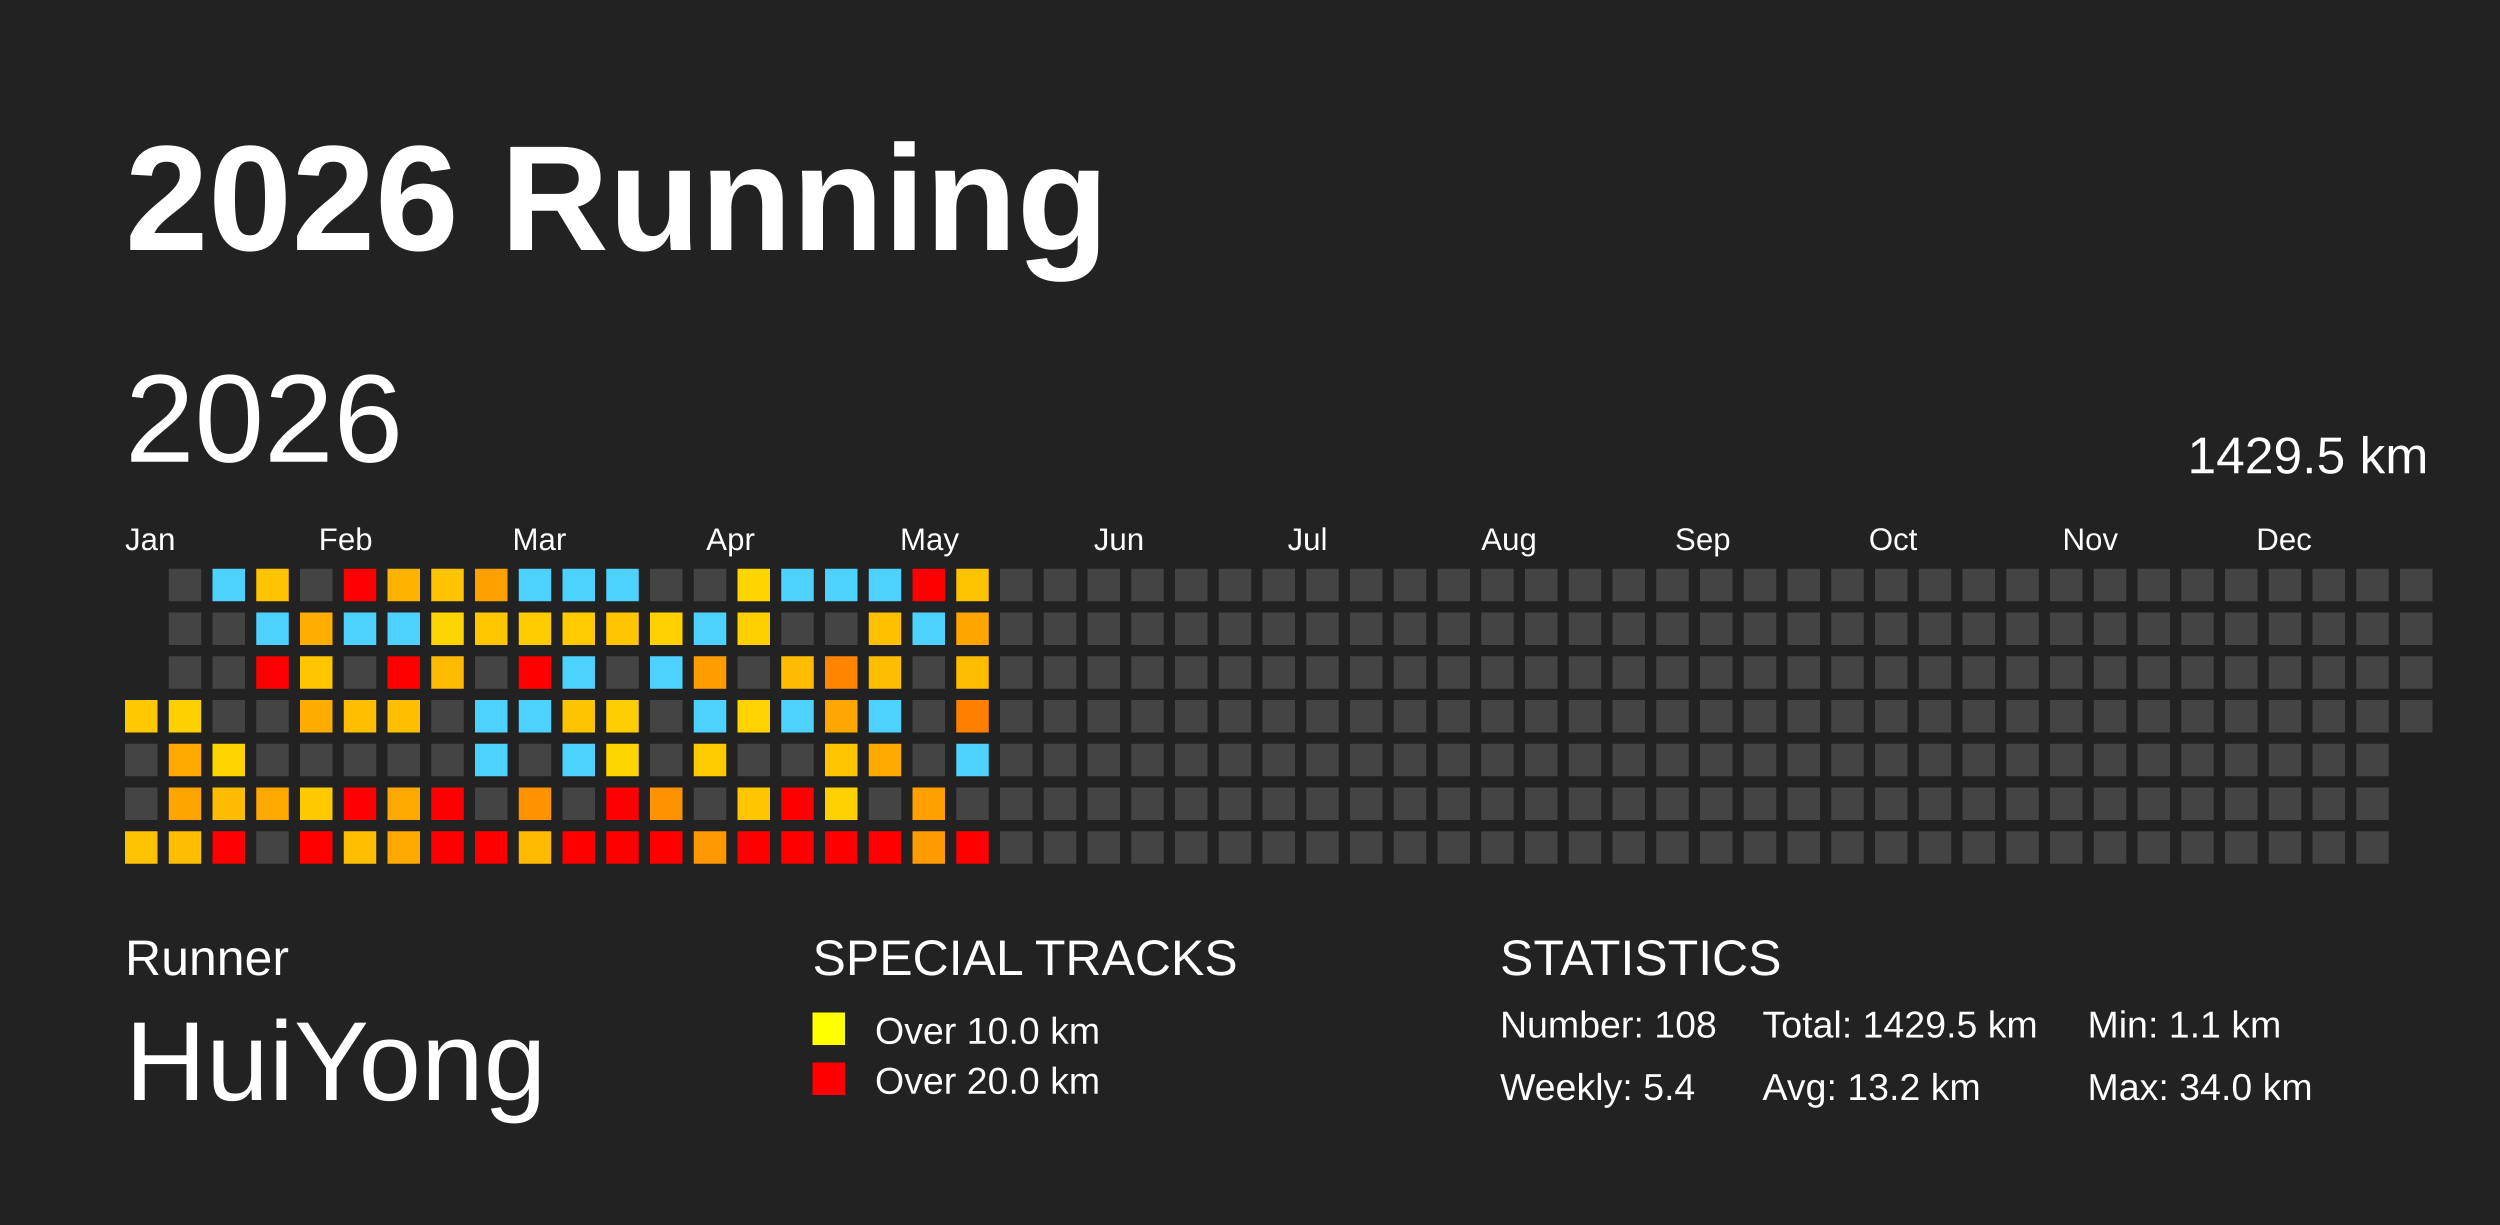
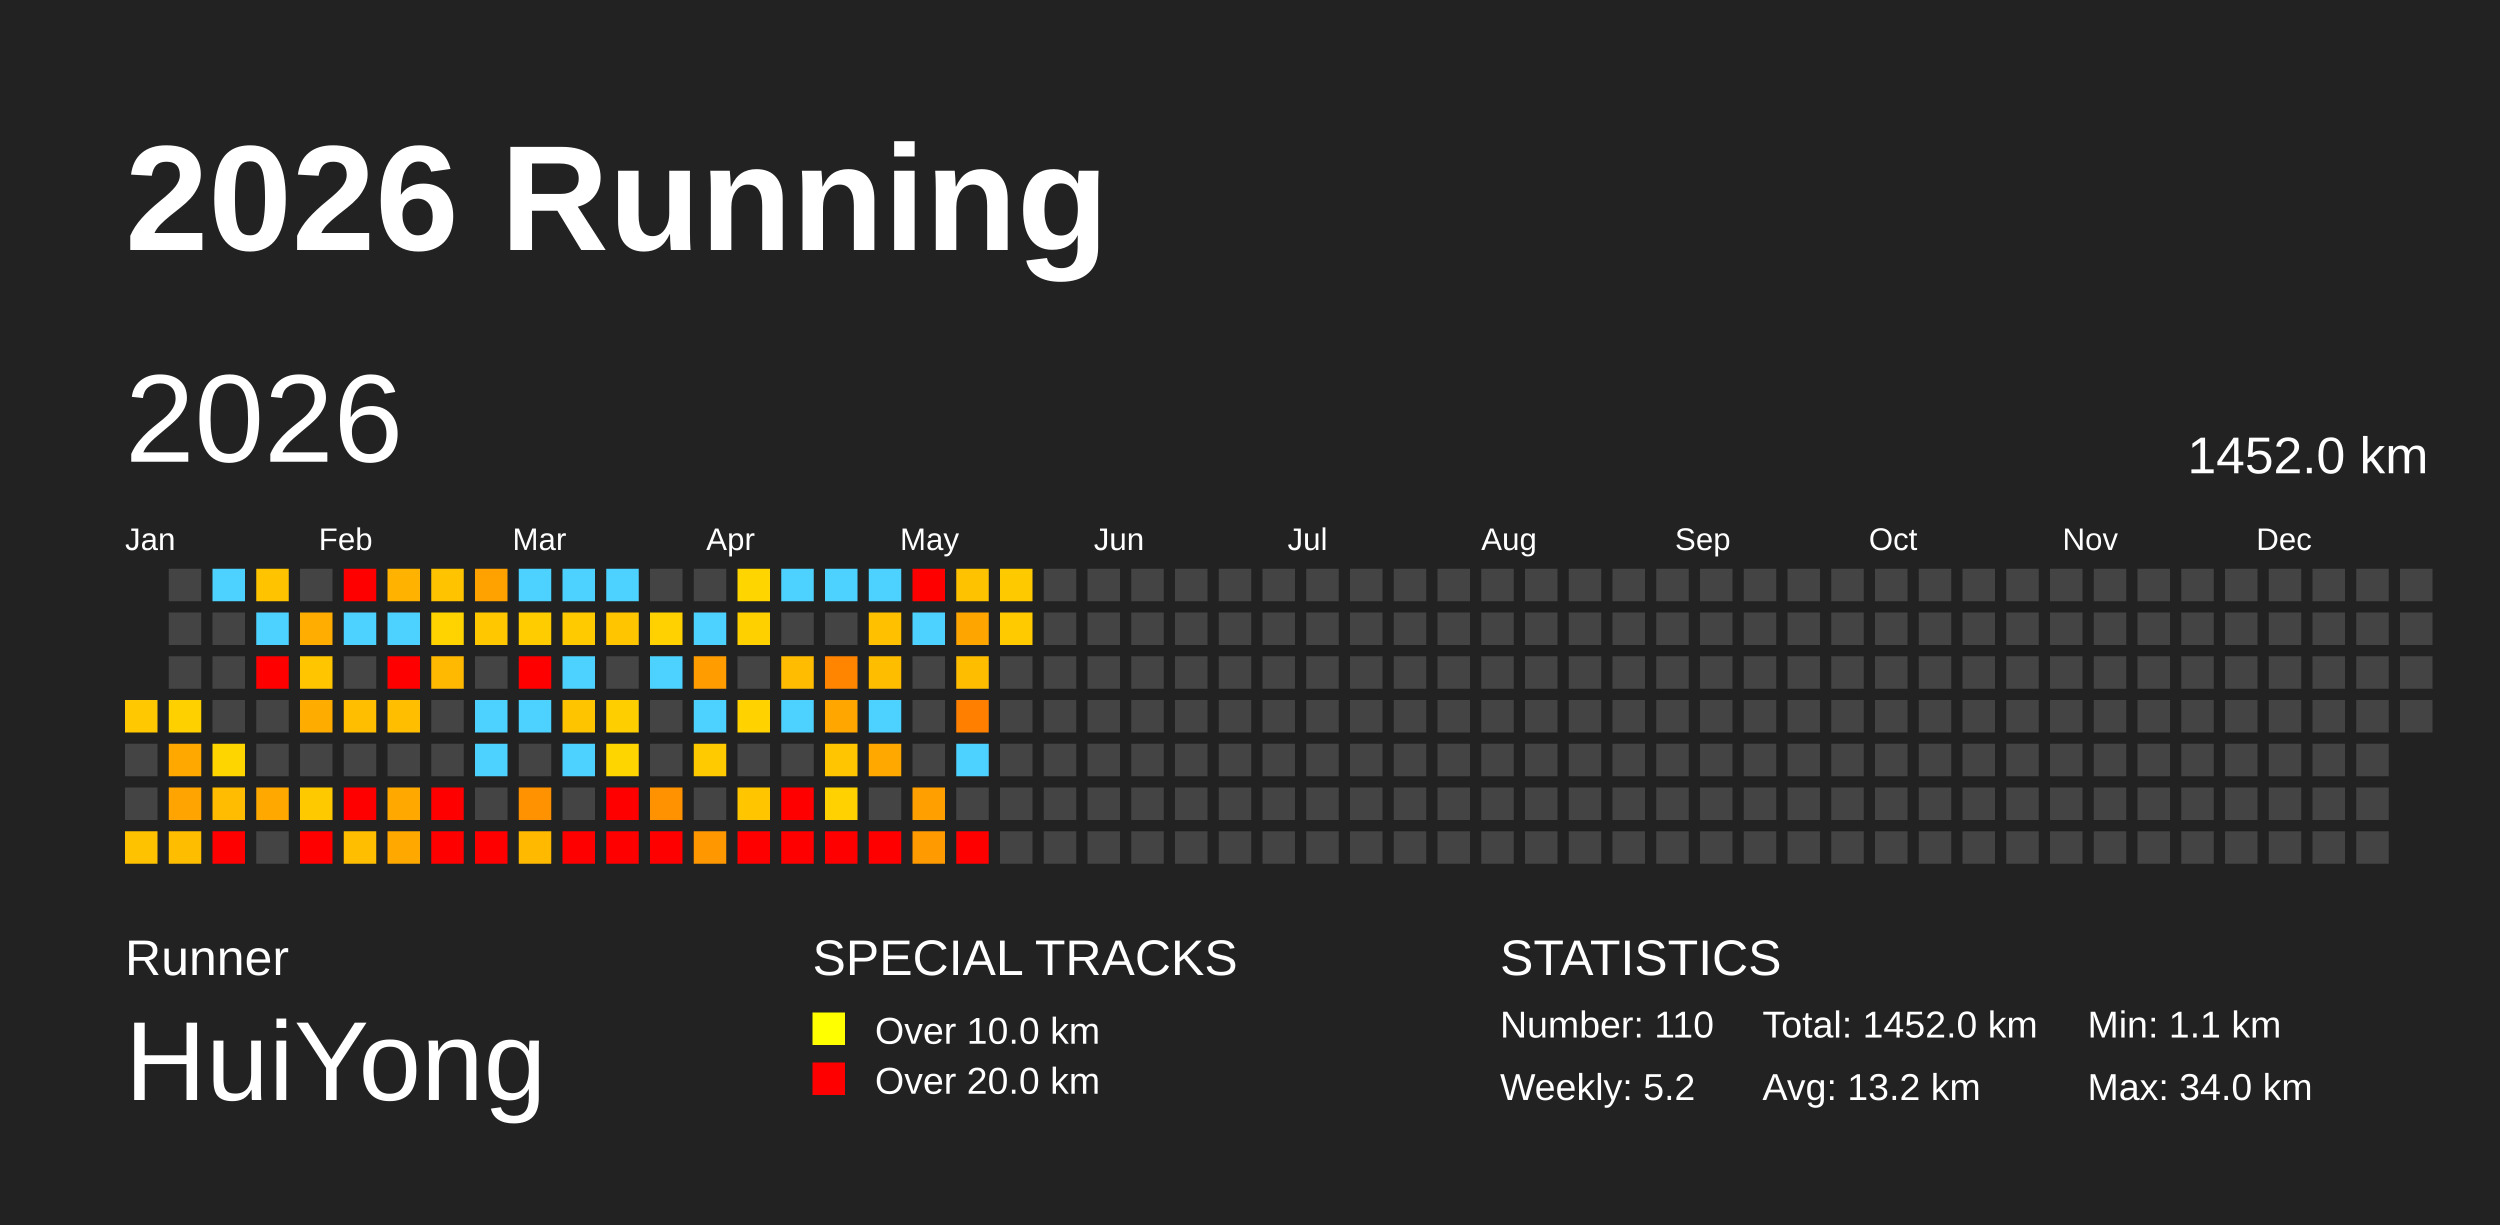
<svg xmlns="http://www.w3.org/2000/svg" baseProfile="full" height="98mm" version="1.1" viewBox="0,0,200,98" width="200mm">
  <defs />
  <rect fill="#222222" height="98" width="200" x="0" y="0" />
  <text fill="#FFFFFF" style="font-size:12px; font-family:Arial; font-weight:bold;" x="10" y="20">2026 Running</text>
  <text fill="#FFFFFF" style="font-size:4px; font-family:Arial" x="10" y="78">Runner</text>
  <text fill="#FFFFFF" style="font-size:9px; font-family:Arial" x="10" y="88">HuiYong</text>
  <text fill="#FFFFFF" style="font-size:4px; font-family:Arial" x="65" y="78">SPECIAL TRACKS</text>
  <rect fill="yellow" height="2.6" width="2.6" x="65" y="81" />
  <text fill="#FFFFFF" style="font-size:3px; font-family:Arial" x="70" y="83.5">Over 10.0 km</text>
  <rect fill="red" height="2.6" width="2.6" x="65" y="85" />
  <text fill="#FFFFFF" style="font-size:3px; font-family:Arial" x="70" y="87.5">Over 20.0 km</text>
  <text fill="#FFFFFF" style="font-size:4px; font-family:Arial" x="120" y="78">STATISTICS</text>
-   <text fill="#FFFFFF" style="font-size:3px; font-family:Arial" x="120" y="83">Number: 108</text>
-   <text fill="#FFFFFF" style="font-size:3px; font-family:Arial" x="120" y="88">Weekly: 5.4</text>
-   <text fill="#FFFFFF" style="font-size:3px; font-family:Arial" x="141" y="83">Total: 1429.5 km</text>
+   <text fill="#FFFFFF" style="font-size:3px; font-family:Arial" x="120" y="83">Number: 110</text>
+   <text fill="#FFFFFF" style="font-size:3px; font-family:Arial" x="120" y="88">Weekly: 5.2</text>
+   <text fill="#FFFFFF" style="font-size:3px; font-family:Arial" x="141" y="83">Total: 1452.0 km</text>
  <text fill="#FFFFFF" style="font-size:3px; font-family:Arial" x="141" y="88">Avg: 13.2 km</text>
  <text fill="#FFFFFF" style="font-size:3px; font-family:Arial" x="167" y="83">Min: 1.1 km</text>
  <text fill="#FFFFFF" style="font-size:3px; font-family:Arial" x="167" y="88">Max: 34.0 km</text>
  <text dominant-baseline="hanging" fill="#FFFFFF" style="font-size:10.0px; font-family:Arial;" x="10" y="30">2026</text>
-   <text dominant-baseline="hanging" fill="#FFFFFF" style="font-size:4.125px; font-family:Arial;" x="175" y="35">1429.5 km</text>
+   <text dominant-baseline="hanging" fill="#FFFFFF" style="font-size:4.125px; font-family:Arial;" x="175" y="35">1452.0 km</text>
  <text fill="#FFFFFF" style="font-size:2.5px; font-family:Arial" x="10.0" y="44">Jan</text>
  <text fill="#FFFFFF" style="font-size:2.5px; font-family:Arial" x="25.5" y="44">Feb</text>
  <text fill="#FFFFFF" style="font-size:2.5px; font-family:Arial" x="41.0" y="44">Mar</text>
  <text fill="#FFFFFF" style="font-size:2.5px; font-family:Arial" x="56.5" y="44">Apr</text>
  <text fill="#FFFFFF" style="font-size:2.5px; font-family:Arial" x="72.0" y="44">May</text>
  <text fill="#FFFFFF" style="font-size:2.5px; font-family:Arial" x="87.5" y="44">Jun</text>
  <text fill="#FFFFFF" style="font-size:2.5px; font-family:Arial" x="103.0" y="44">Jul</text>
  <text fill="#FFFFFF" style="font-size:2.5px; font-family:Arial" x="118.5" y="44">Aug</text>
  <text fill="#FFFFFF" style="font-size:2.5px; font-family:Arial" x="134.0" y="44">Sep</text>
  <text fill="#FFFFFF" style="font-size:2.5px; font-family:Arial" x="149.5" y="44">Oct</text>
  <text fill="#FFFFFF" style="font-size:2.5px; font-family:Arial" x="165.0" y="44">Nov</text>
  <text fill="#FFFFFF" style="font-size:2.5px; font-family:Arial" x="180.5" y="44">Dec</text>
  <rect fill="#ffc800" height="2.6" width="2.6" x="10.0" y="56.0" />
  <rect fill="#444444" height="2.6" width="2.6" x="10.0" y="59.5" />
  <rect fill="#444444" height="2.6" width="2.6" x="10.0" y="63.0" />
  <rect fill="#ffc200" height="2.6" width="2.6" x="10.0" y="66.5" />
  <rect fill="#444444" height="2.6" width="2.6" x="13.5" y="45.5" />
  <rect fill="#444444" height="2.6" width="2.6" x="13.5" y="49.0" />
  <rect fill="#444444" height="2.6" width="2.6" x="13.5" y="52.5" />
  <rect fill="#ffd000" height="2.6" width="2.6" x="13.5" y="56.0" />
  <rect fill="#ffa800" height="2.6" width="2.6" x="13.5" y="59.5" />
  <rect fill="#ffa400" height="2.6" width="2.6" x="13.5" y="63.0" />
  <rect fill="#ffbd00" height="2.6" width="2.6" x="13.5" y="66.5" />
  <rect fill="#4dd2ff" height="2.6" width="2.6" x="17.0" y="45.5" />
  <rect fill="#444444" height="2.6" width="2.6" x="17.0" y="49.0" />
  <rect fill="#444444" height="2.6" width="2.6" x="17.0" y="52.5" />
  <rect fill="#444444" height="2.6" width="2.6" x="17.0" y="56.0" />
  <rect fill="#ffd500" height="2.6" width="2.6" x="17.0" y="59.5" />
  <rect fill="#ffbc00" height="2.6" width="2.6" x="17.0" y="63.0" />
  <rect fill="red" height="2.6" width="2.6" x="17.0" y="66.5" />
  <rect fill="#ffc300" height="2.6" width="2.6" x="20.5" y="45.5" />
  <rect fill="#4dd2ff" height="2.6" width="2.6" x="20.5" y="49.0" />
  <rect fill="red" height="2.6" width="2.6" x="20.5" y="52.5" />
  <rect fill="#444444" height="2.6" width="2.6" x="20.5" y="56.0" />
  <rect fill="#444444" height="2.6" width="2.6" x="20.5" y="59.5" />
  <rect fill="#ffa800" height="2.6" width="2.6" x="20.5" y="63.0" />
  <rect fill="#444444" height="2.6" width="2.6" x="20.5" y="66.5" />
  <rect fill="#444444" height="2.6" width="2.6" x="24.0" y="45.5" />
  <rect fill="#ffad00" height="2.6" width="2.6" x="24.0" y="49.0" />
  <rect fill="#ffc600" height="2.6" width="2.6" x="24.0" y="52.5" />
  <rect fill="#ffac00" height="2.6" width="2.6" x="24.0" y="56.0" />
  <rect fill="#444444" height="2.6" width="2.6" x="24.0" y="59.5" />
  <rect fill="#ffc900" height="2.6" width="2.6" x="24.0" y="63.0" />
  <rect fill="red" height="2.6" width="2.6" x="24.0" y="66.5" />
  <rect fill="red" height="2.6" width="2.6" x="27.5" y="45.5" />
  <rect fill="#4dd2ff" height="2.6" width="2.6" x="27.5" y="49.0" />
  <rect fill="#444444" height="2.6" width="2.6" x="27.5" y="52.5" />
  <rect fill="#ffbe00" height="2.6" width="2.6" x="27.5" y="56.0" />
  <rect fill="#444444" height="2.6" width="2.6" x="27.5" y="59.5" />
  <rect fill="red" height="2.6" width="2.6" x="27.5" y="63.0" />
  <rect fill="#ffbf00" height="2.6" width="2.6" x="27.5" y="66.5" />
  <rect fill="#ffb200" height="2.6" width="2.6" x="31.0" y="45.5" />
  <rect fill="#4dd2ff" height="2.6" width="2.6" x="31.0" y="49.0" />
  <rect fill="red" height="2.6" width="2.6" x="31.0" y="52.5" />
  <rect fill="#ffbe00" height="2.6" width="2.6" x="31.0" y="56.0" />
  <rect fill="#444444" height="2.6" width="2.6" x="31.0" y="59.5" />
  <rect fill="#ffa900" height="2.6" width="2.6" x="31.0" y="63.0" />
  <rect fill="#ffa800" height="2.6" width="2.6" x="31.0" y="66.5" />
  <rect fill="#ffc300" height="2.6" width="2.6" x="34.5" y="45.5" />
  <rect fill="#ffd300" height="2.6" width="2.6" x="34.5" y="49.0" />
  <rect fill="#ffb900" height="2.6" width="2.6" x="34.5" y="52.5" />
  <rect fill="#444444" height="2.6" width="2.6" x="34.5" y="56.0" />
  <rect fill="#444444" height="2.6" width="2.6" x="34.5" y="59.5" />
  <rect fill="red" height="2.6" width="2.6" x="34.5" y="63.0" />
  <rect fill="red" height="2.6" width="2.6" x="34.5" y="66.5" />
  <rect fill="#ffa200" height="2.6" width="2.6" x="38.0" y="45.5" />
  <rect fill="#ffc700" height="2.6" width="2.6" x="38.0" y="49.0" />
  <rect fill="#444444" height="2.6" width="2.6" x="38.0" y="52.5" />
  <rect fill="#4dd2ff" height="2.6" width="2.6" x="38.0" y="56.0" />
  <rect fill="#4dd2ff" height="2.6" width="2.6" x="38.0" y="59.5" />
  <rect fill="#444444" height="2.6" width="2.6" x="38.0" y="63.0" />
  <rect fill="red" height="2.6" width="2.6" x="38.0" y="66.5" />
  <rect fill="#4dd2ff" height="2.6" width="2.6" x="41.5" y="45.5" />
  <rect fill="#ffcc00" height="2.6" width="2.6" x="41.5" y="49.0" />
  <rect fill="red" height="2.6" width="2.6" x="41.5" y="52.5" />
  <rect fill="#4dd2ff" height="2.6" width="2.6" x="41.5" y="56.0" />
  <rect fill="#444444" height="2.6" width="2.6" x="41.5" y="59.5" />
  <rect fill="#ff9200" height="2.6" width="2.6" x="41.5" y="63.0" />
  <rect fill="#ffba00" height="2.6" width="2.6" x="41.5" y="66.5" />
  <rect fill="#4dd2ff" height="2.6" width="2.6" x="45.0" y="45.5" />
  <rect fill="#ffcb00" height="2.6" width="2.6" x="45.0" y="49.0" />
  <rect fill="#4dd2ff" height="2.6" width="2.6" x="45.0" y="52.5" />
  <rect fill="#ffc400" height="2.6" width="2.6" x="45.0" y="56.0" />
  <rect fill="#4dd2ff" height="2.6" width="2.6" x="45.0" y="59.5" />
  <rect fill="#444444" height="2.6" width="2.6" x="45.0" y="63.0" />
  <rect fill="red" height="2.6" width="2.6" x="45.0" y="66.5" />
  <rect fill="#4dd2ff" height="2.6" width="2.6" x="48.5" y="45.5" />
  <rect fill="#ffc600" height="2.6" width="2.6" x="48.5" y="49.0" />
  <rect fill="#444444" height="2.6" width="2.6" x="48.5" y="52.5" />
  <rect fill="#ffce00" height="2.6" width="2.6" x="48.5" y="56.0" />
  <rect fill="#ffd500" height="2.6" width="2.6" x="48.5" y="59.5" />
  <rect fill="red" height="2.6" width="2.6" x="48.5" y="63.0" />
  <rect fill="red" height="2.6" width="2.6" x="48.5" y="66.5" />
  <rect fill="#444444" height="2.6" width="2.6" x="52.0" y="45.5" />
  <rect fill="#ffd100" height="2.6" width="2.6" x="52.0" y="49.0" />
  <rect fill="#4dd2ff" height="2.6" width="2.6" x="52.0" y="52.5" />
  <rect fill="#444444" height="2.6" width="2.6" x="52.0" y="56.0" />
  <rect fill="#444444" height="2.6" width="2.6" x="52.0" y="59.5" />
  <rect fill="#ff9200" height="2.6" width="2.6" x="52.0" y="63.0" />
  <rect fill="red" height="2.6" width="2.6" x="52.0" y="66.5" />
  <rect fill="#444444" height="2.6" width="2.6" x="55.5" y="45.5" />
  <rect fill="#4dd2ff" height="2.6" width="2.6" x="55.5" y="49.0" />
  <rect fill="#ff9d00" height="2.6" width="2.6" x="55.5" y="52.5" />
  <rect fill="#4dd2ff" height="2.6" width="2.6" x="55.5" y="56.0" />
  <rect fill="#ffcb00" height="2.6" width="2.6" x="55.5" y="59.5" />
  <rect fill="#444444" height="2.6" width="2.6" x="55.5" y="63.0" />
  <rect fill="#ff9700" height="2.6" width="2.6" x="55.5" y="66.5" />
  <rect fill="#ffd500" height="2.6" width="2.6" x="59.0" y="45.5" />
  <rect fill="#ffd000" height="2.6" width="2.6" x="59.0" y="49.0" />
  <rect fill="#444444" height="2.6" width="2.6" x="59.0" y="52.5" />
  <rect fill="#ffd200" height="2.6" width="2.6" x="59.0" y="56.0" />
  <rect fill="#444444" height="2.6" width="2.6" x="59.0" y="59.5" />
  <rect fill="#ffc600" height="2.6" width="2.6" x="59.0" y="63.0" />
  <rect fill="red" height="2.6" width="2.6" x="59.0" y="66.5" />
  <rect fill="#4dd2ff" height="2.6" width="2.6" x="62.5" y="45.5" />
  <rect fill="#444444" height="2.6" width="2.6" x="62.5" y="49.0" />
  <rect fill="#ffbc00" height="2.6" width="2.6" x="62.5" y="52.5" />
  <rect fill="#4dd2ff" height="2.6" width="2.6" x="62.5" y="56.0" />
  <rect fill="#444444" height="2.6" width="2.6" x="62.5" y="59.5" />
  <rect fill="red" height="2.6" width="2.6" x="62.5" y="63.0" />
  <rect fill="red" height="2.6" width="2.6" x="62.5" y="66.5" />
  <rect fill="#4dd2ff" height="2.6" width="2.6" x="66.0" y="45.5" />
  <rect fill="#444444" height="2.6" width="2.6" x="66.0" y="49.0" />
  <rect fill="#ff8400" height="2.6" width="2.6" x="66.0" y="52.5" />
  <rect fill="#ffa600" height="2.6" width="2.6" x="66.0" y="56.0" />
  <rect fill="#ffc500" height="2.6" width="2.6" x="66.0" y="59.5" />
  <rect fill="#ffd100" height="2.6" width="2.6" x="66.0" y="63.0" />
  <rect fill="red" height="2.6" width="2.6" x="66.0" y="66.5" />
  <rect fill="#4dd2ff" height="2.6" width="2.6" x="69.5" y="45.5" />
  <rect fill="#ffc000" height="2.6" width="2.6" x="69.5" y="49.0" />
  <rect fill="#ffbd00" height="2.6" width="2.6" x="69.5" y="52.5" />
  <rect fill="#4dd2ff" height="2.6" width="2.6" x="69.5" y="56.0" />
  <rect fill="#ffa900" height="2.6" width="2.6" x="69.5" y="59.5" />
  <rect fill="#444444" height="2.6" width="2.6" x="69.5" y="63.0" />
  <rect fill="red" height="2.6" width="2.6" x="69.5" y="66.5" />
  <rect fill="red" height="2.6" width="2.6" x="73.0" y="45.5" />
  <rect fill="#4dd2ff" height="2.6" width="2.6" x="73.0" y="49.0" />
  <rect fill="#444444" height="2.6" width="2.6" x="73.0" y="52.5" />
  <rect fill="#444444" height="2.6" width="2.6" x="73.0" y="56.0" />
  <rect fill="#444444" height="2.6" width="2.6" x="73.0" y="59.5" />
  <rect fill="#ffa000" height="2.6" width="2.6" x="73.0" y="63.0" />
  <rect fill="#ff9a00" height="2.6" width="2.6" x="73.0" y="66.5" />
  <rect fill="#ffc200" height="2.6" width="2.6" x="76.5" y="45.5" />
  <rect fill="#ffa500" height="2.6" width="2.6" x="76.5" y="49.0" />
  <rect fill="#ffbd00" height="2.6" width="2.6" x="76.5" y="52.5" />
  <rect fill="#ff8000" height="2.6" width="2.6" x="76.5" y="56.0" />
  <rect fill="#4dd2ff" height="2.6" width="2.6" x="76.5" y="59.5" />
  <rect fill="#444444" height="2.6" width="2.6" x="76.5" y="63.0" />
  <rect fill="red" height="2.6" width="2.6" x="76.5" y="66.5" />
-   <rect fill="#444444" height="2.6" width="2.6" x="80.0" y="45.5" />
-   <rect fill="#444444" height="2.6" width="2.6" x="80.0" y="49.0" />
+   <rect fill="#ffc900" height="2.6" width="2.6" x="80.0" y="45.5" />
+   <rect fill="#ffca00" height="2.6" width="2.6" x="80.0" y="49.0" />
  <rect fill="#444444" height="2.6" width="2.6" x="80.0" y="52.5" />
  <rect fill="#444444" height="2.6" width="2.6" x="80.0" y="56.0" />
  <rect fill="#444444" height="2.6" width="2.6" x="80.0" y="59.5" />
  <rect fill="#444444" height="2.6" width="2.6" x="80.0" y="63.0" />
  <rect fill="#444444" height="2.6" width="2.6" x="80.0" y="66.5" />
  <rect fill="#444444" height="2.6" width="2.6" x="83.5" y="45.5" />
  <rect fill="#444444" height="2.6" width="2.6" x="83.5" y="49.0" />
  <rect fill="#444444" height="2.6" width="2.6" x="83.5" y="52.5" />
  <rect fill="#444444" height="2.6" width="2.6" x="83.5" y="56.0" />
  <rect fill="#444444" height="2.6" width="2.6" x="83.5" y="59.5" />
  <rect fill="#444444" height="2.6" width="2.6" x="83.5" y="63.0" />
  <rect fill="#444444" height="2.6" width="2.6" x="83.5" y="66.5" />
  <rect fill="#444444" height="2.6" width="2.6" x="87.0" y="45.5" />
  <rect fill="#444444" height="2.6" width="2.6" x="87.0" y="49.0" />
  <rect fill="#444444" height="2.6" width="2.6" x="87.0" y="52.5" />
  <rect fill="#444444" height="2.6" width="2.6" x="87.0" y="56.0" />
  <rect fill="#444444" height="2.6" width="2.6" x="87.0" y="59.5" />
  <rect fill="#444444" height="2.6" width="2.6" x="87.0" y="63.0" />
  <rect fill="#444444" height="2.6" width="2.6" x="87.0" y="66.5" />
  <rect fill="#444444" height="2.6" width="2.6" x="90.5" y="45.5" />
  <rect fill="#444444" height="2.6" width="2.6" x="90.5" y="49.0" />
  <rect fill="#444444" height="2.6" width="2.6" x="90.5" y="52.5" />
  <rect fill="#444444" height="2.6" width="2.6" x="90.5" y="56.0" />
  <rect fill="#444444" height="2.6" width="2.6" x="90.5" y="59.5" />
  <rect fill="#444444" height="2.6" width="2.6" x="90.5" y="63.0" />
  <rect fill="#444444" height="2.6" width="2.6" x="90.5" y="66.5" />
  <rect fill="#444444" height="2.6" width="2.6" x="94.0" y="45.5" />
  <rect fill="#444444" height="2.6" width="2.6" x="94.0" y="49.0" />
  <rect fill="#444444" height="2.6" width="2.6" x="94.0" y="52.5" />
  <rect fill="#444444" height="2.6" width="2.6" x="94.0" y="56.0" />
  <rect fill="#444444" height="2.6" width="2.6" x="94.0" y="59.5" />
  <rect fill="#444444" height="2.6" width="2.6" x="94.0" y="63.0" />
  <rect fill="#444444" height="2.6" width="2.6" x="94.0" y="66.5" />
  <rect fill="#444444" height="2.6" width="2.6" x="97.5" y="45.5" />
  <rect fill="#444444" height="2.6" width="2.6" x="97.5" y="49.0" />
  <rect fill="#444444" height="2.6" width="2.6" x="97.5" y="52.5" />
  <rect fill="#444444" height="2.6" width="2.6" x="97.5" y="56.0" />
  <rect fill="#444444" height="2.6" width="2.6" x="97.5" y="59.5" />
  <rect fill="#444444" height="2.6" width="2.6" x="97.5" y="63.0" />
  <rect fill="#444444" height="2.6" width="2.6" x="97.5" y="66.5" />
  <rect fill="#444444" height="2.6" width="2.6" x="101.0" y="45.5" />
  <rect fill="#444444" height="2.6" width="2.6" x="101.0" y="49.0" />
  <rect fill="#444444" height="2.6" width="2.6" x="101.0" y="52.5" />
  <rect fill="#444444" height="2.6" width="2.6" x="101.0" y="56.0" />
  <rect fill="#444444" height="2.6" width="2.6" x="101.0" y="59.5" />
  <rect fill="#444444" height="2.6" width="2.6" x="101.0" y="63.0" />
  <rect fill="#444444" height="2.6" width="2.6" x="101.0" y="66.5" />
  <rect fill="#444444" height="2.6" width="2.6" x="104.5" y="45.5" />
  <rect fill="#444444" height="2.6" width="2.6" x="104.5" y="49.0" />
  <rect fill="#444444" height="2.6" width="2.6" x="104.5" y="52.5" />
  <rect fill="#444444" height="2.6" width="2.6" x="104.5" y="56.0" />
  <rect fill="#444444" height="2.6" width="2.6" x="104.5" y="59.5" />
  <rect fill="#444444" height="2.6" width="2.6" x="104.5" y="63.0" />
  <rect fill="#444444" height="2.6" width="2.6" x="104.5" y="66.5" />
  <rect fill="#444444" height="2.6" width="2.6" x="108.0" y="45.5" />
  <rect fill="#444444" height="2.6" width="2.6" x="108.0" y="49.0" />
  <rect fill="#444444" height="2.6" width="2.6" x="108.0" y="52.5" />
  <rect fill="#444444" height="2.6" width="2.6" x="108.0" y="56.0" />
  <rect fill="#444444" height="2.6" width="2.6" x="108.0" y="59.5" />
  <rect fill="#444444" height="2.6" width="2.6" x="108.0" y="63.0" />
  <rect fill="#444444" height="2.6" width="2.6" x="108.0" y="66.5" />
  <rect fill="#444444" height="2.6" width="2.6" x="111.5" y="45.5" />
  <rect fill="#444444" height="2.6" width="2.6" x="111.5" y="49.0" />
  <rect fill="#444444" height="2.6" width="2.6" x="111.5" y="52.5" />
  <rect fill="#444444" height="2.6" width="2.6" x="111.5" y="56.0" />
  <rect fill="#444444" height="2.6" width="2.6" x="111.5" y="59.5" />
  <rect fill="#444444" height="2.6" width="2.6" x="111.5" y="63.0" />
  <rect fill="#444444" height="2.6" width="2.6" x="111.5" y="66.5" />
  <rect fill="#444444" height="2.6" width="2.6" x="115.0" y="45.5" />
  <rect fill="#444444" height="2.6" width="2.6" x="115.0" y="49.0" />
  <rect fill="#444444" height="2.6" width="2.6" x="115.0" y="52.5" />
  <rect fill="#444444" height="2.6" width="2.6" x="115.0" y="56.0" />
  <rect fill="#444444" height="2.6" width="2.6" x="115.0" y="59.5" />
  <rect fill="#444444" height="2.6" width="2.6" x="115.0" y="63.0" />
  <rect fill="#444444" height="2.6" width="2.6" x="115.0" y="66.5" />
  <rect fill="#444444" height="2.6" width="2.6" x="118.5" y="45.5" />
  <rect fill="#444444" height="2.6" width="2.6" x="118.5" y="49.0" />
  <rect fill="#444444" height="2.6" width="2.6" x="118.5" y="52.5" />
  <rect fill="#444444" height="2.6" width="2.6" x="118.5" y="56.0" />
  <rect fill="#444444" height="2.6" width="2.6" x="118.5" y="59.5" />
  <rect fill="#444444" height="2.6" width="2.6" x="118.5" y="63.0" />
  <rect fill="#444444" height="2.6" width="2.6" x="118.5" y="66.5" />
  <rect fill="#444444" height="2.6" width="2.6" x="122.0" y="45.5" />
  <rect fill="#444444" height="2.6" width="2.6" x="122.0" y="49.0" />
  <rect fill="#444444" height="2.6" width="2.6" x="122.0" y="52.5" />
  <rect fill="#444444" height="2.6" width="2.6" x="122.0" y="56.0" />
  <rect fill="#444444" height="2.6" width="2.6" x="122.0" y="59.5" />
  <rect fill="#444444" height="2.6" width="2.6" x="122.0" y="63.0" />
  <rect fill="#444444" height="2.6" width="2.6" x="122.0" y="66.5" />
  <rect fill="#444444" height="2.6" width="2.6" x="125.5" y="45.5" />
  <rect fill="#444444" height="2.6" width="2.6" x="125.5" y="49.0" />
  <rect fill="#444444" height="2.6" width="2.6" x="125.5" y="52.5" />
  <rect fill="#444444" height="2.6" width="2.6" x="125.5" y="56.0" />
  <rect fill="#444444" height="2.6" width="2.6" x="125.5" y="59.5" />
  <rect fill="#444444" height="2.6" width="2.6" x="125.5" y="63.0" />
  <rect fill="#444444" height="2.6" width="2.6" x="125.5" y="66.5" />
  <rect fill="#444444" height="2.6" width="2.6" x="129.0" y="45.5" />
  <rect fill="#444444" height="2.6" width="2.6" x="129.0" y="49.0" />
  <rect fill="#444444" height="2.6" width="2.6" x="129.0" y="52.5" />
  <rect fill="#444444" height="2.6" width="2.6" x="129.0" y="56.0" />
  <rect fill="#444444" height="2.6" width="2.6" x="129.0" y="59.5" />
  <rect fill="#444444" height="2.6" width="2.6" x="129.0" y="63.0" />
  <rect fill="#444444" height="2.6" width="2.6" x="129.0" y="66.5" />
  <rect fill="#444444" height="2.6" width="2.6" x="132.5" y="45.5" />
  <rect fill="#444444" height="2.6" width="2.6" x="132.5" y="49.0" />
  <rect fill="#444444" height="2.6" width="2.6" x="132.5" y="52.5" />
  <rect fill="#444444" height="2.6" width="2.6" x="132.5" y="56.0" />
  <rect fill="#444444" height="2.6" width="2.6" x="132.5" y="59.5" />
  <rect fill="#444444" height="2.6" width="2.6" x="132.5" y="63.0" />
  <rect fill="#444444" height="2.6" width="2.6" x="132.5" y="66.5" />
  <rect fill="#444444" height="2.6" width="2.6" x="136.0" y="45.5" />
  <rect fill="#444444" height="2.6" width="2.6" x="136.0" y="49.0" />
  <rect fill="#444444" height="2.6" width="2.6" x="136.0" y="52.5" />
  <rect fill="#444444" height="2.6" width="2.6" x="136.0" y="56.0" />
  <rect fill="#444444" height="2.6" width="2.6" x="136.0" y="59.5" />
  <rect fill="#444444" height="2.6" width="2.6" x="136.0" y="63.0" />
  <rect fill="#444444" height="2.6" width="2.6" x="136.0" y="66.5" />
  <rect fill="#444444" height="2.6" width="2.6" x="139.5" y="45.5" />
  <rect fill="#444444" height="2.6" width="2.6" x="139.5" y="49.0" />
  <rect fill="#444444" height="2.6" width="2.6" x="139.5" y="52.5" />
  <rect fill="#444444" height="2.6" width="2.6" x="139.5" y="56.0" />
  <rect fill="#444444" height="2.6" width="2.6" x="139.5" y="59.5" />
  <rect fill="#444444" height="2.6" width="2.6" x="139.5" y="63.0" />
  <rect fill="#444444" height="2.6" width="2.6" x="139.5" y="66.5" />
  <rect fill="#444444" height="2.6" width="2.6" x="143.0" y="45.5" />
  <rect fill="#444444" height="2.6" width="2.6" x="143.0" y="49.0" />
  <rect fill="#444444" height="2.6" width="2.6" x="143.0" y="52.5" />
  <rect fill="#444444" height="2.6" width="2.6" x="143.0" y="56.0" />
  <rect fill="#444444" height="2.6" width="2.6" x="143.0" y="59.5" />
  <rect fill="#444444" height="2.6" width="2.6" x="143.0" y="63.0" />
  <rect fill="#444444" height="2.6" width="2.6" x="143.0" y="66.5" />
  <rect fill="#444444" height="2.6" width="2.6" x="146.5" y="45.5" />
  <rect fill="#444444" height="2.6" width="2.6" x="146.5" y="49.0" />
  <rect fill="#444444" height="2.6" width="2.6" x="146.5" y="52.5" />
  <rect fill="#444444" height="2.6" width="2.6" x="146.5" y="56.0" />
  <rect fill="#444444" height="2.6" width="2.6" x="146.5" y="59.5" />
  <rect fill="#444444" height="2.6" width="2.6" x="146.5" y="63.0" />
  <rect fill="#444444" height="2.6" width="2.6" x="146.5" y="66.5" />
  <rect fill="#444444" height="2.6" width="2.6" x="150.0" y="45.5" />
  <rect fill="#444444" height="2.6" width="2.6" x="150.0" y="49.0" />
  <rect fill="#444444" height="2.6" width="2.6" x="150.0" y="52.5" />
  <rect fill="#444444" height="2.6" width="2.6" x="150.0" y="56.0" />
  <rect fill="#444444" height="2.6" width="2.6" x="150.0" y="59.5" />
  <rect fill="#444444" height="2.6" width="2.6" x="150.0" y="63.0" />
  <rect fill="#444444" height="2.6" width="2.6" x="150.0" y="66.5" />
  <rect fill="#444444" height="2.6" width="2.6" x="153.5" y="45.5" />
  <rect fill="#444444" height="2.6" width="2.6" x="153.5" y="49.0" />
  <rect fill="#444444" height="2.6" width="2.6" x="153.5" y="52.5" />
  <rect fill="#444444" height="2.6" width="2.6" x="153.5" y="56.0" />
  <rect fill="#444444" height="2.6" width="2.6" x="153.5" y="59.5" />
  <rect fill="#444444" height="2.6" width="2.6" x="153.5" y="63.0" />
  <rect fill="#444444" height="2.6" width="2.6" x="153.5" y="66.5" />
  <rect fill="#444444" height="2.6" width="2.6" x="157.0" y="45.5" />
  <rect fill="#444444" height="2.6" width="2.6" x="157.0" y="49.0" />
  <rect fill="#444444" height="2.6" width="2.6" x="157.0" y="52.5" />
  <rect fill="#444444" height="2.6" width="2.6" x="157.0" y="56.0" />
  <rect fill="#444444" height="2.6" width="2.6" x="157.0" y="59.5" />
  <rect fill="#444444" height="2.6" width="2.6" x="157.0" y="63.0" />
  <rect fill="#444444" height="2.6" width="2.6" x="157.0" y="66.5" />
  <rect fill="#444444" height="2.6" width="2.6" x="160.5" y="45.5" />
  <rect fill="#444444" height="2.6" width="2.6" x="160.5" y="49.0" />
  <rect fill="#444444" height="2.6" width="2.6" x="160.5" y="52.5" />
  <rect fill="#444444" height="2.6" width="2.6" x="160.5" y="56.0" />
  <rect fill="#444444" height="2.6" width="2.6" x="160.5" y="59.5" />
  <rect fill="#444444" height="2.6" width="2.6" x="160.5" y="63.0" />
  <rect fill="#444444" height="2.6" width="2.6" x="160.5" y="66.5" />
  <rect fill="#444444" height="2.6" width="2.6" x="164.0" y="45.5" />
  <rect fill="#444444" height="2.6" width="2.6" x="164.0" y="49.0" />
  <rect fill="#444444" height="2.6" width="2.6" x="164.0" y="52.5" />
  <rect fill="#444444" height="2.6" width="2.6" x="164.0" y="56.0" />
  <rect fill="#444444" height="2.6" width="2.6" x="164.0" y="59.5" />
  <rect fill="#444444" height="2.6" width="2.6" x="164.0" y="63.0" />
  <rect fill="#444444" height="2.6" width="2.6" x="164.0" y="66.5" />
  <rect fill="#444444" height="2.6" width="2.6" x="167.5" y="45.5" />
  <rect fill="#444444" height="2.6" width="2.6" x="167.5" y="49.0" />
  <rect fill="#444444" height="2.6" width="2.6" x="167.5" y="52.5" />
  <rect fill="#444444" height="2.6" width="2.6" x="167.5" y="56.0" />
  <rect fill="#444444" height="2.6" width="2.6" x="167.5" y="59.5" />
  <rect fill="#444444" height="2.6" width="2.6" x="167.5" y="63.0" />
  <rect fill="#444444" height="2.6" width="2.6" x="167.5" y="66.5" />
  <rect fill="#444444" height="2.6" width="2.6" x="171.0" y="45.5" />
  <rect fill="#444444" height="2.6" width="2.6" x="171.0" y="49.0" />
  <rect fill="#444444" height="2.6" width="2.6" x="171.0" y="52.5" />
  <rect fill="#444444" height="2.6" width="2.6" x="171.0" y="56.0" />
  <rect fill="#444444" height="2.6" width="2.6" x="171.0" y="59.5" />
  <rect fill="#444444" height="2.6" width="2.6" x="171.0" y="63.0" />
  <rect fill="#444444" height="2.6" width="2.6" x="171.0" y="66.5" />
  <rect fill="#444444" height="2.6" width="2.6" x="174.5" y="45.5" />
  <rect fill="#444444" height="2.6" width="2.6" x="174.5" y="49.0" />
  <rect fill="#444444" height="2.6" width="2.6" x="174.5" y="52.5" />
  <rect fill="#444444" height="2.6" width="2.6" x="174.5" y="56.0" />
  <rect fill="#444444" height="2.6" width="2.6" x="174.5" y="59.5" />
  <rect fill="#444444" height="2.6" width="2.6" x="174.5" y="63.0" />
  <rect fill="#444444" height="2.6" width="2.6" x="174.5" y="66.5" />
  <rect fill="#444444" height="2.6" width="2.6" x="178.0" y="45.5" />
  <rect fill="#444444" height="2.6" width="2.6" x="178.0" y="49.0" />
  <rect fill="#444444" height="2.6" width="2.6" x="178.0" y="52.5" />
  <rect fill="#444444" height="2.6" width="2.6" x="178.0" y="56.0" />
  <rect fill="#444444" height="2.6" width="2.6" x="178.0" y="59.5" />
  <rect fill="#444444" height="2.6" width="2.6" x="178.0" y="63.0" />
  <rect fill="#444444" height="2.6" width="2.6" x="178.0" y="66.5" />
  <rect fill="#444444" height="2.6" width="2.6" x="181.5" y="45.5" />
  <rect fill="#444444" height="2.6" width="2.6" x="181.5" y="49.0" />
  <rect fill="#444444" height="2.6" width="2.6" x="181.5" y="52.5" />
  <rect fill="#444444" height="2.6" width="2.6" x="181.5" y="56.0" />
  <rect fill="#444444" height="2.6" width="2.6" x="181.5" y="59.5" />
  <rect fill="#444444" height="2.6" width="2.6" x="181.5" y="63.0" />
  <rect fill="#444444" height="2.6" width="2.6" x="181.5" y="66.5" />
  <rect fill="#444444" height="2.6" width="2.6" x="185.0" y="45.5" />
  <rect fill="#444444" height="2.6" width="2.6" x="185.0" y="49.0" />
  <rect fill="#444444" height="2.6" width="2.6" x="185.0" y="52.5" />
  <rect fill="#444444" height="2.6" width="2.6" x="185.0" y="56.0" />
  <rect fill="#444444" height="2.6" width="2.6" x="185.0" y="59.5" />
  <rect fill="#444444" height="2.6" width="2.6" x="185.0" y="63.0" />
  <rect fill="#444444" height="2.6" width="2.6" x="185.0" y="66.5" />
  <rect fill="#444444" height="2.6" width="2.6" x="188.5" y="45.5" />
  <rect fill="#444444" height="2.6" width="2.6" x="188.5" y="49.0" />
  <rect fill="#444444" height="2.6" width="2.6" x="188.5" y="52.5" />
  <rect fill="#444444" height="2.6" width="2.6" x="188.5" y="56.0" />
  <rect fill="#444444" height="2.6" width="2.6" x="188.5" y="59.5" />
  <rect fill="#444444" height="2.6" width="2.6" x="188.5" y="63.0" />
  <rect fill="#444444" height="2.6" width="2.6" x="188.5" y="66.5" />
  <rect fill="#444444" height="2.6" width="2.6" x="192.0" y="45.5" />
  <rect fill="#444444" height="2.6" width="2.6" x="192.0" y="49.0" />
  <rect fill="#444444" height="2.6" width="2.6" x="192.0" y="52.5" />
  <rect fill="#444444" height="2.6" width="2.6" x="192.0" y="56.0" />
</svg>
